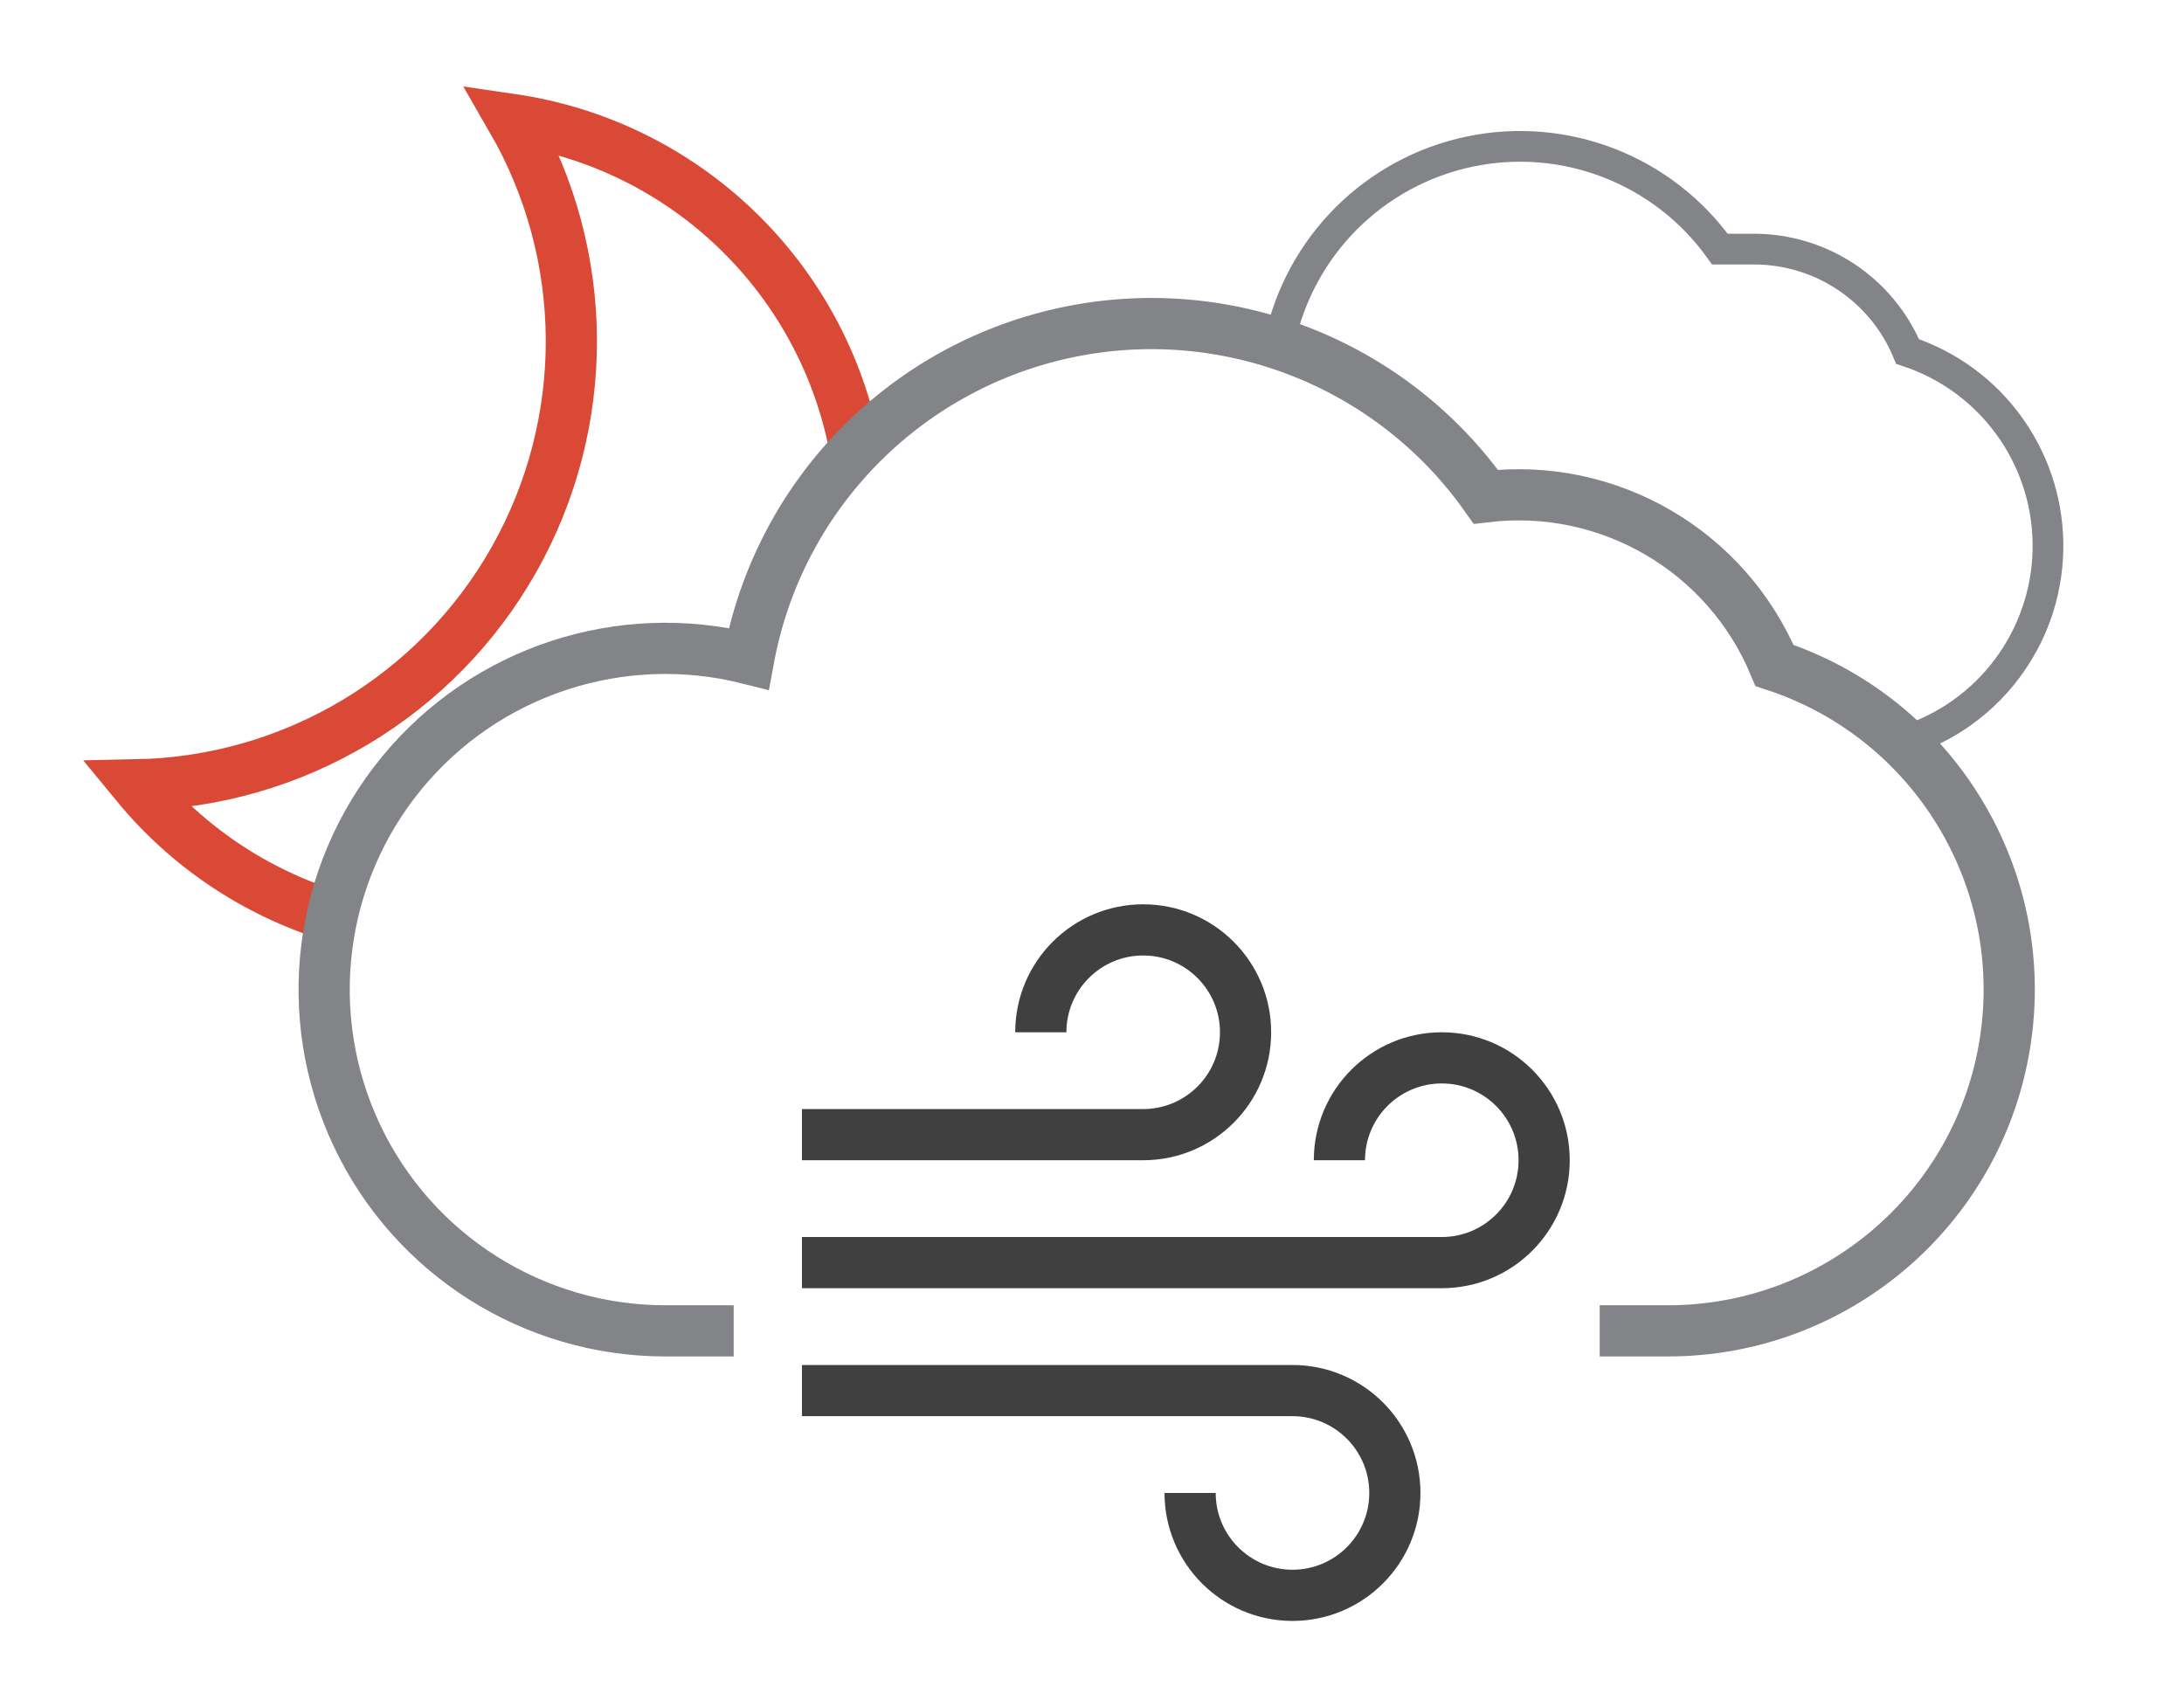
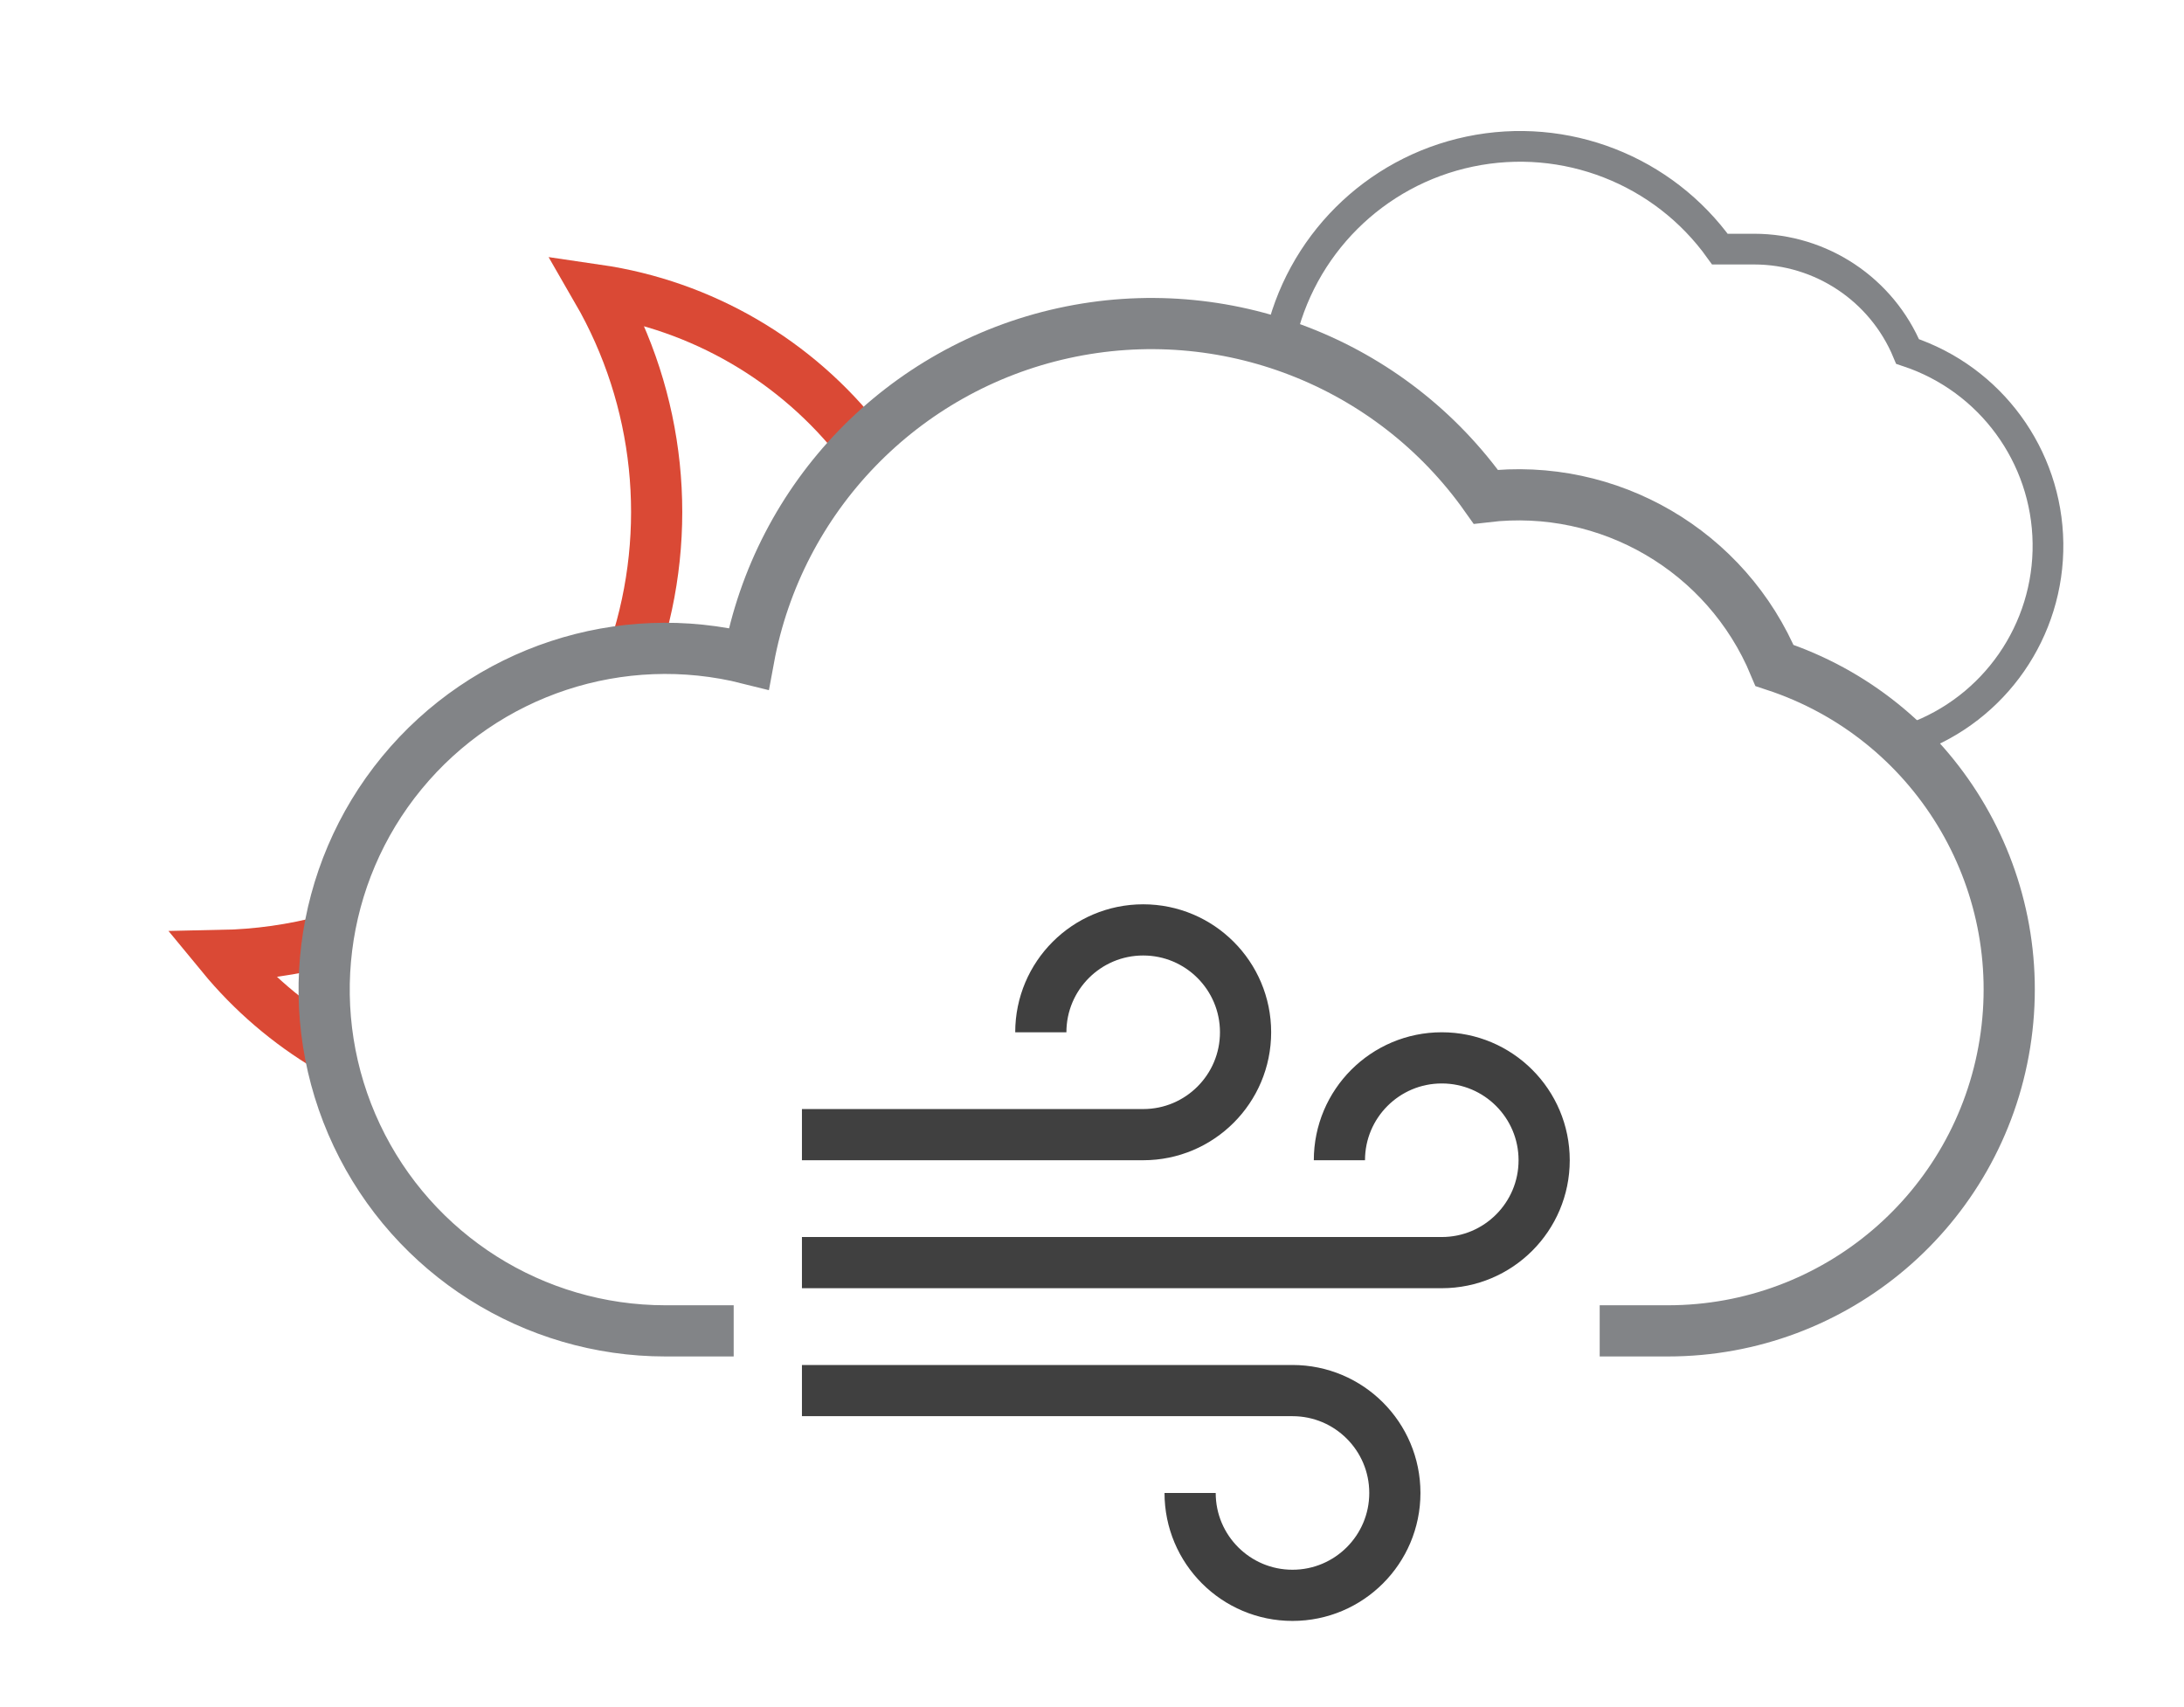
<svg xmlns="http://www.w3.org/2000/svg" version="1.1" width="128" height="100" viewBox="-64 -50 128 100">
  <g stroke-width="3">
-     <path stroke="#da4935" fill="none" d="M -13.88,-23.64 a 24,24 0 0 0 -20.12,-19.36 a 26,26 0 0 1 -22,39 a 24,24 0 0 0 11.44,7.68 m 30.68,-27.32 a 24,24 0 0 0 -20.12,-19.36 " />
+     <path stroke="#da4935" fill="none" d="M-13.518,-23.978 a24,24 0 0 0 -15.482,-9.022 a26,26 0 0 1 2.200,21.081 m-17.992,17.040 a26,26 0 0 1 -6.208,0.879  a 24,24 0 0 0 6.290,5.392" />
    <path stroke="#828487" stroke-width="1.8" fill="none" d="M 11,-30 a 14.4,14.4 0 0 1 25.8,-5.4 h 2 a 9.75,9.75 0 0 1 9,6 a 12,12 0 0 1 0.3,22.68" />
    <path stroke="#828487" fill="none" d="M -25,28 m 4,0 h -4 a 20,20 0 1 1 4.88,-39.395 a 24,24 0 0 1 43.201,-9.491 a 16.25,16.25 0 0 1 16.919,9.886 a 20,20 0 0 1 -6.245,39h -4" />
    <path stroke-width="3.0" stroke="#404040" fill="none" d="M-17,16.5 h20.0 a6.0,6.0 0 1 0 -6.0,-6.0 M-17,24 h37.5 a6.0,6.0 0 1 0 -6.0,-6.0 M-17,31.5 h28.75 a6.0,6.0 0 1 1 -6.0,6.0" />
  </g>
</svg>
